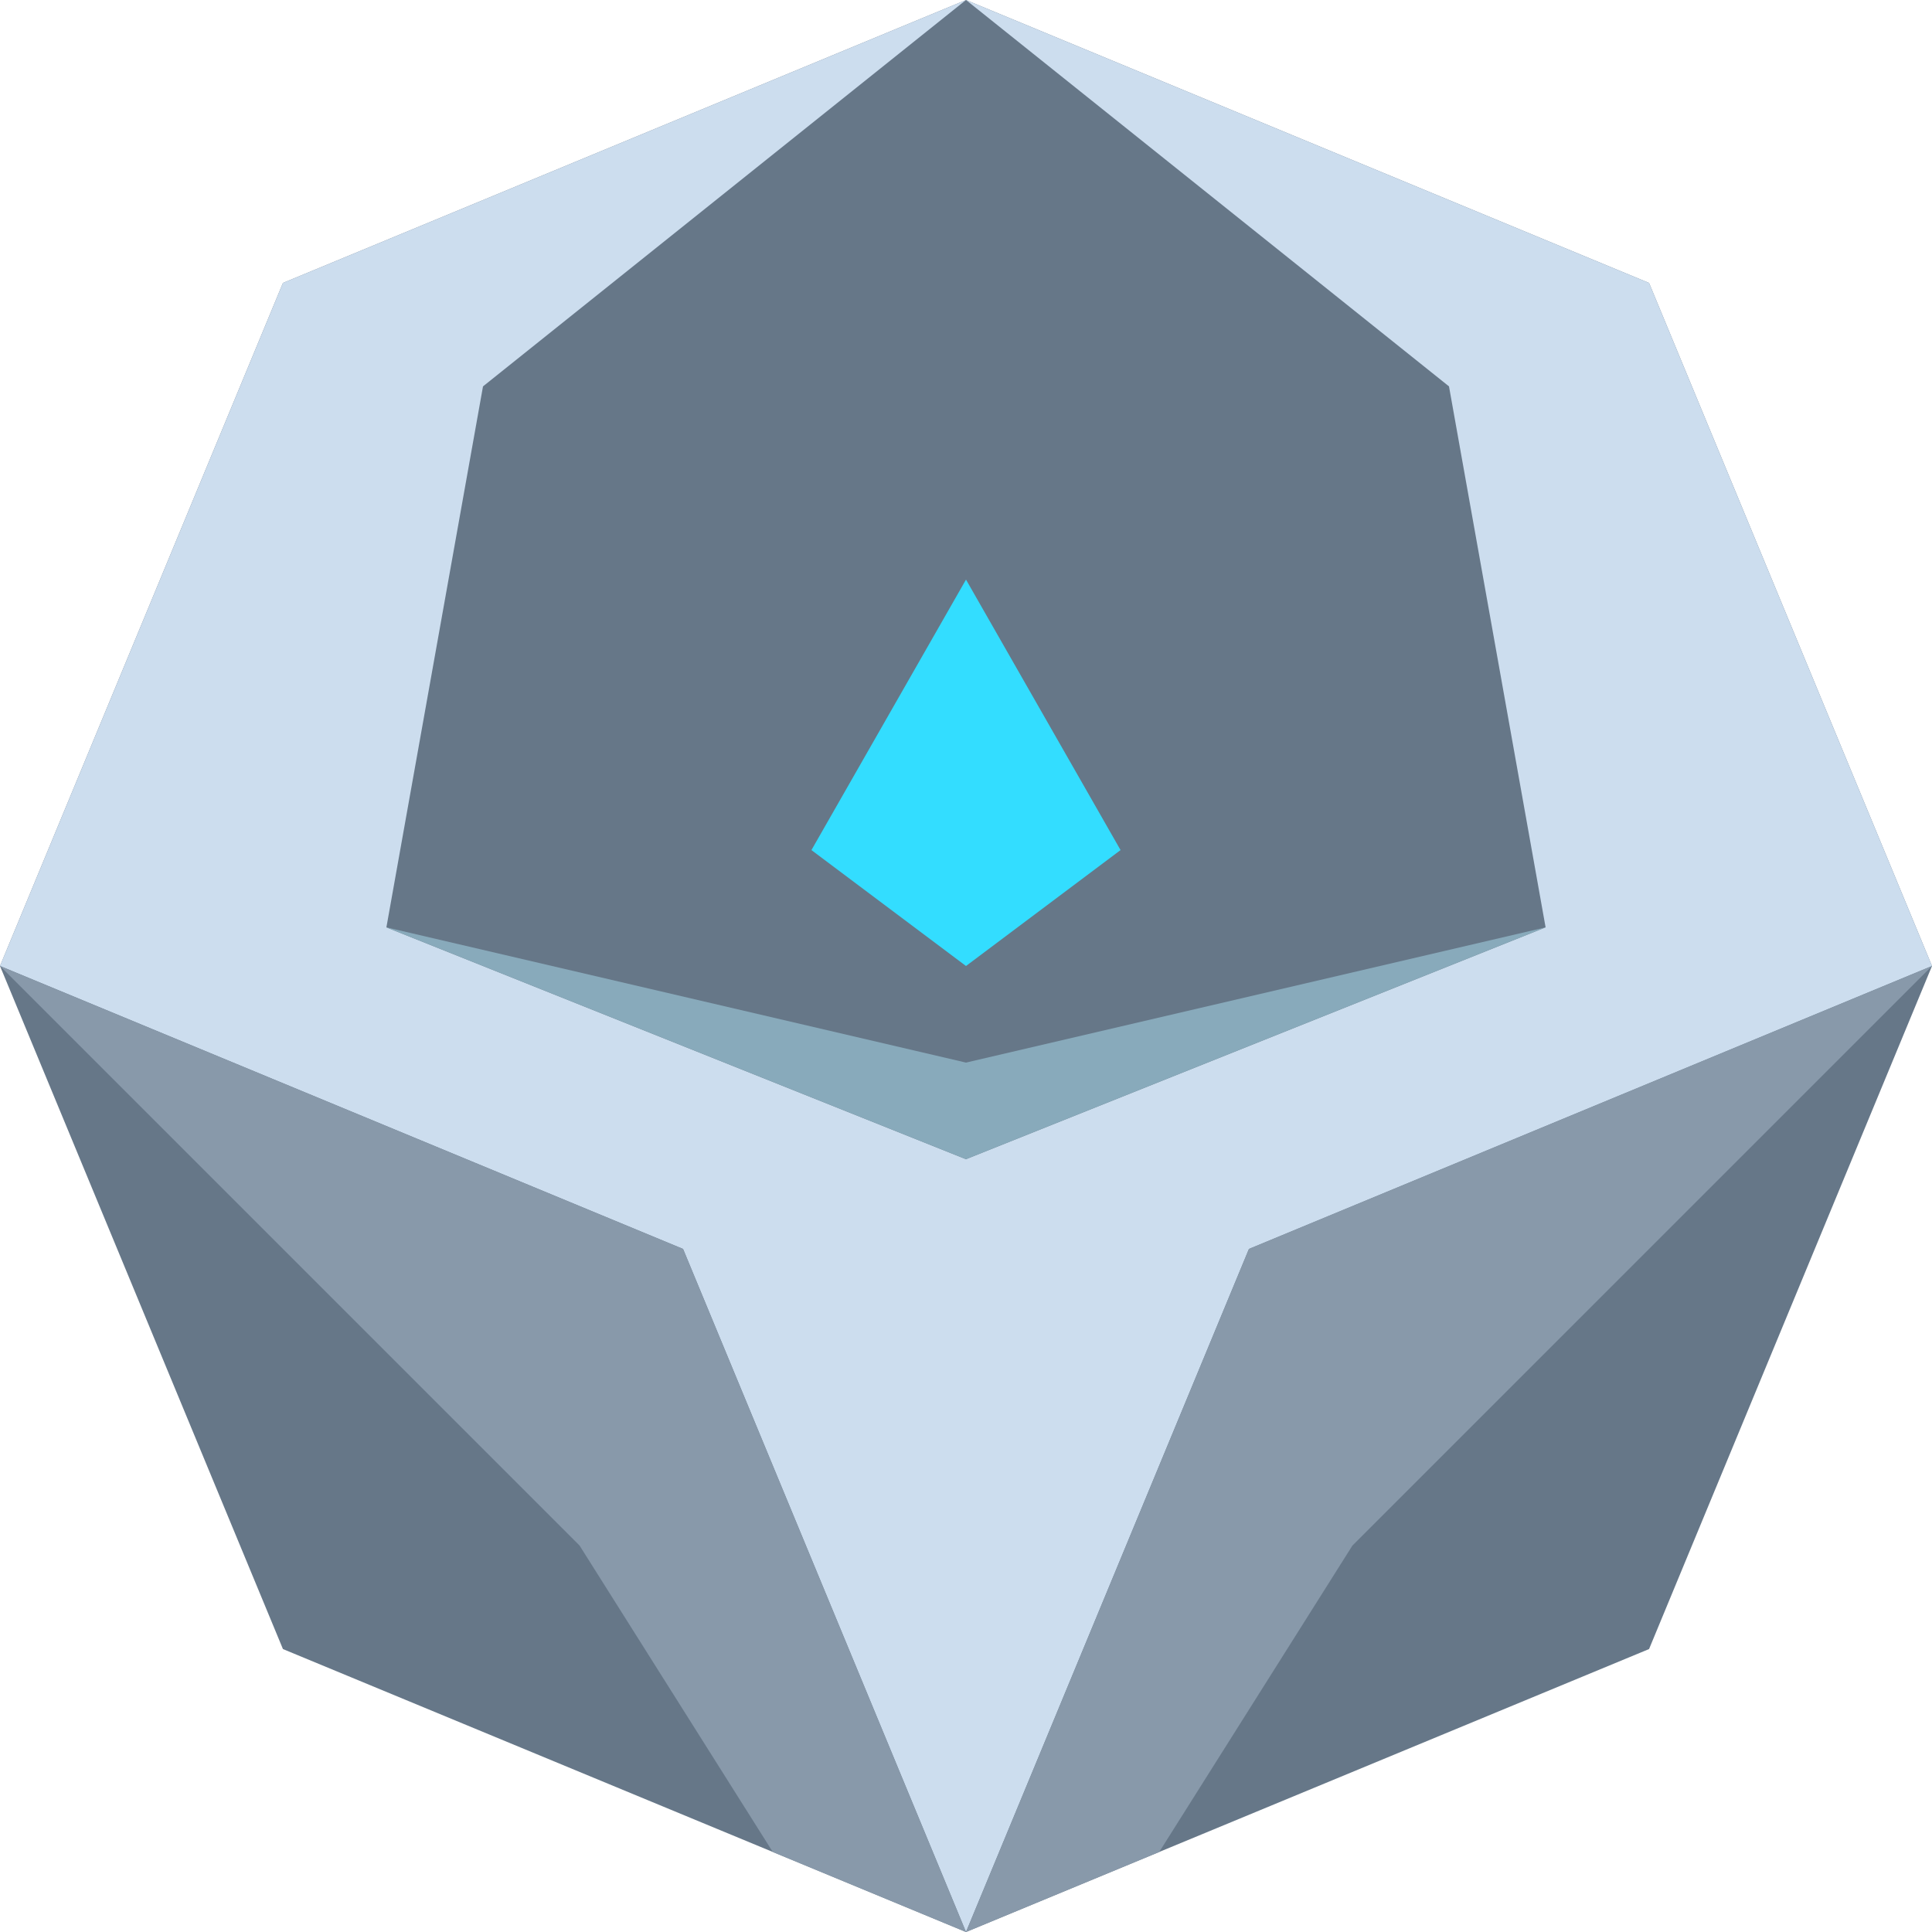
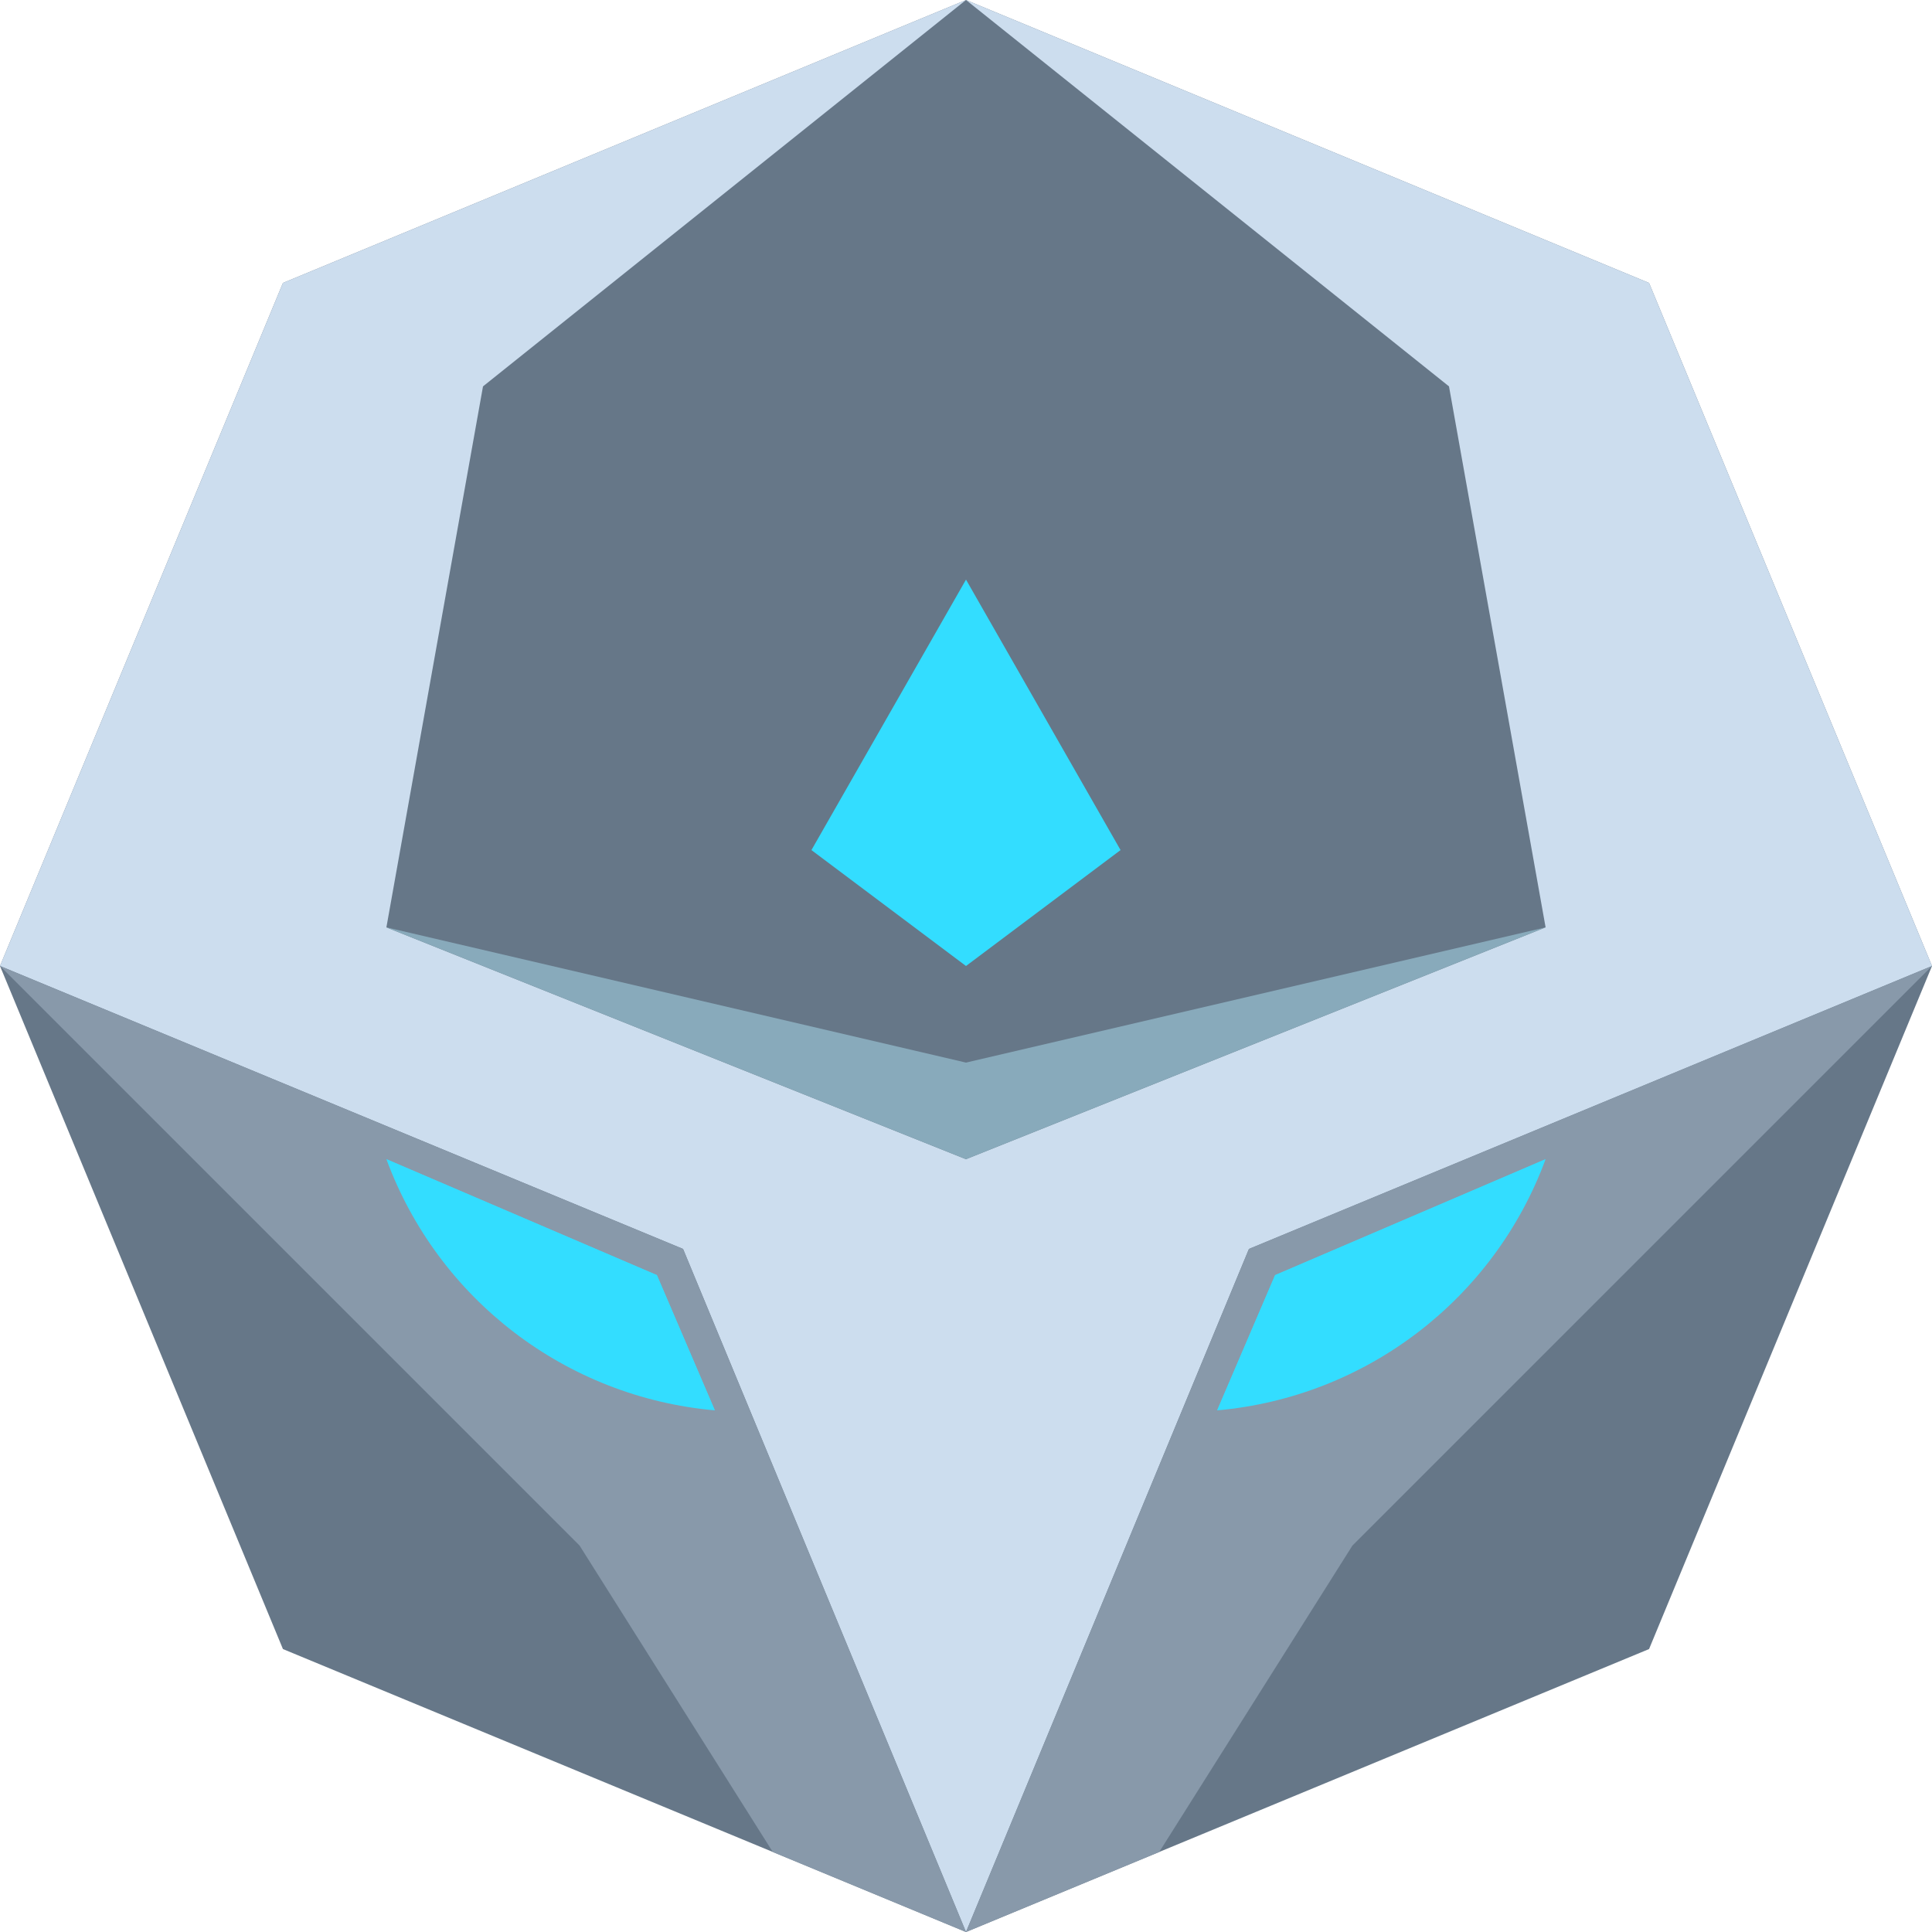
<svg xmlns="http://www.w3.org/2000/svg" width="100" height="100">
  <path fill="#678" d="M 50 0 L 14.645 14.645 L 0 50 L 14.645 85.355 L 50 100 L 85.355 85.355 L 100 50 L 85.355 14.645 L 50 0" />
  <path fill="#cde" d="M 50 0 L 14.645 14.645 L 0 50 L 35.355 64.645 L 50 100 L 64.645 64.645 L 100 50 L 85.355 14.645 L 50 0 L 75 20 L 80 48 L 50 60 L 20 48 L 25 20 L 50 0" />
  <path fill="#3df" d="M 50 50 L 42 44 L 50 30 L 58 44 L 50 50" />
  <path fill="#89a" d="M 0 50 L 30 80 L 40 95.86 L 50 100 L 35.355 64.645 L 0 50" />
  <path fill="#89a" d="M 100 50 L 70 80 L 60 95.86 L 50 100 L 64.645 64.645 L 100 50" />
  <path fill="#8ab" d="M 50 55 L 20 48 L 50 60 L 80 48 L 50 55" />
+   <path fill="#3df" d="M 34 66 L 20 60 L 37 73 L 34 66" />
+   <path fill="#3df" d="M 34 66 L 20 60 A 20 20, 0, 0, 0, 37 73 L 34 66" />
+   <path fill="#3df" d="M 66 66 L 80 60 L 63 73 L 66 66" />
+   <path fill="#3df" d="M 66 66 L 80 60 A 20 20, 0, 0, 1, 63 73 L 66 66" />
</svg>
